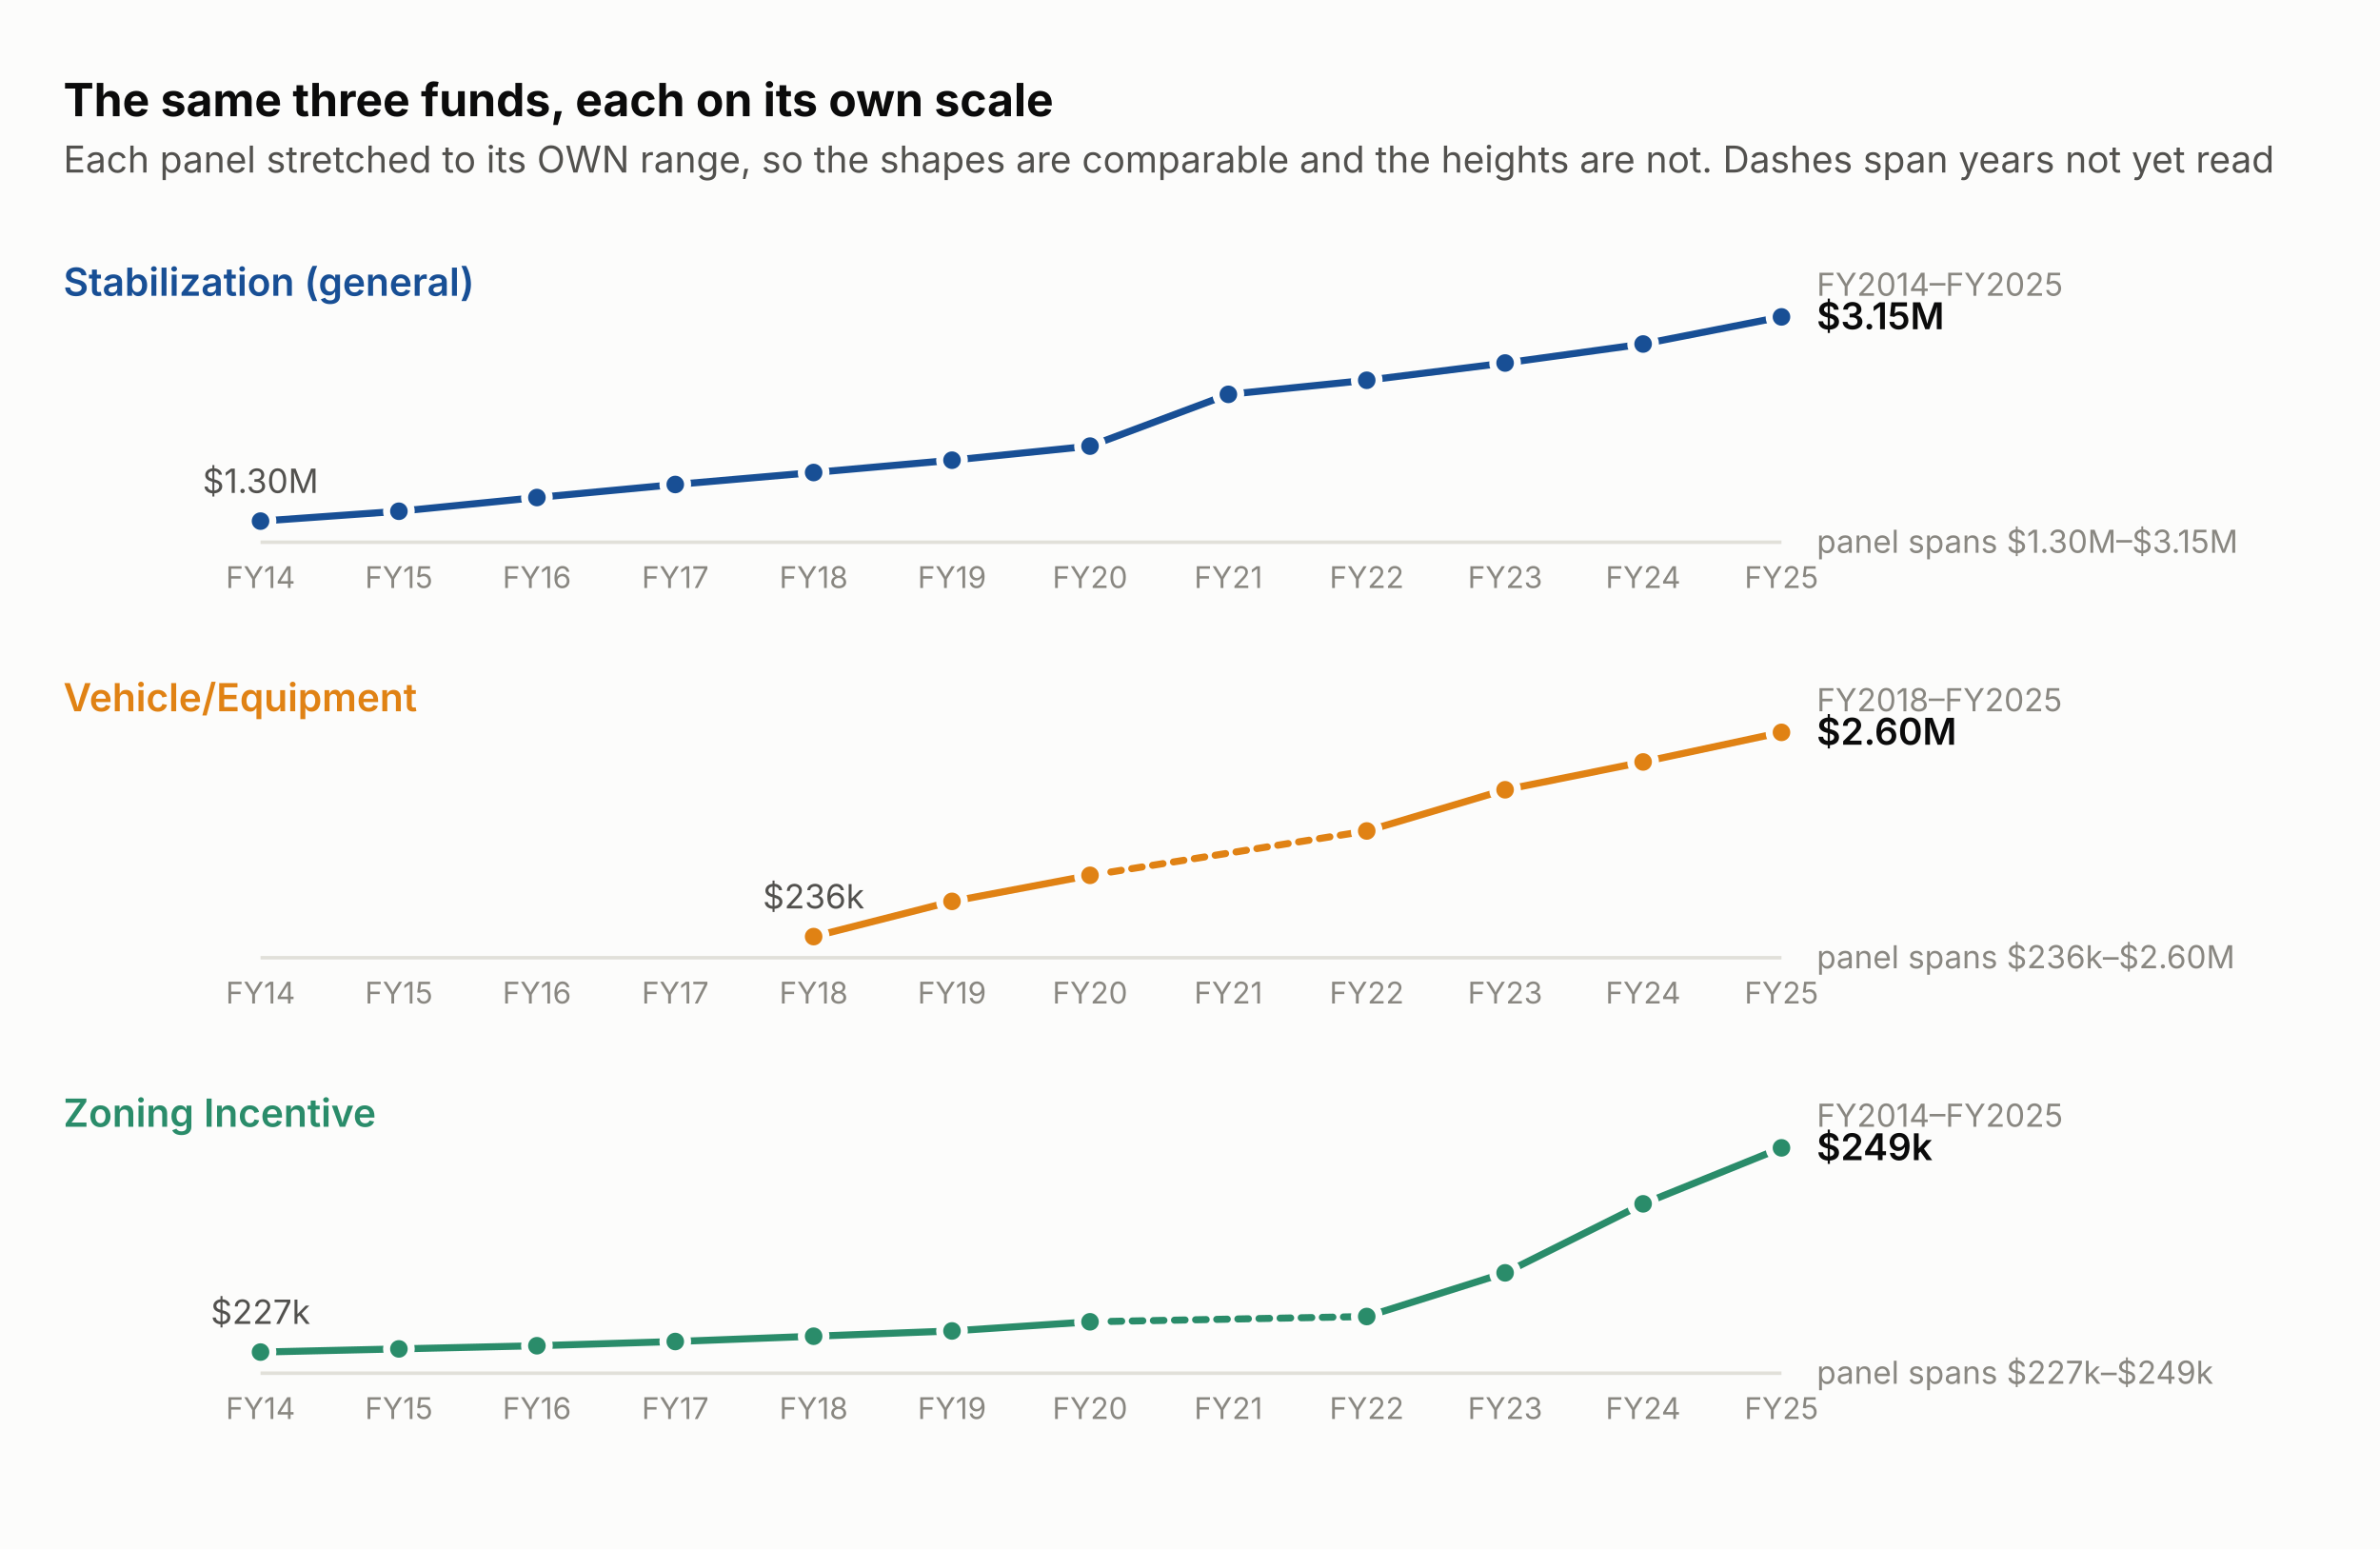
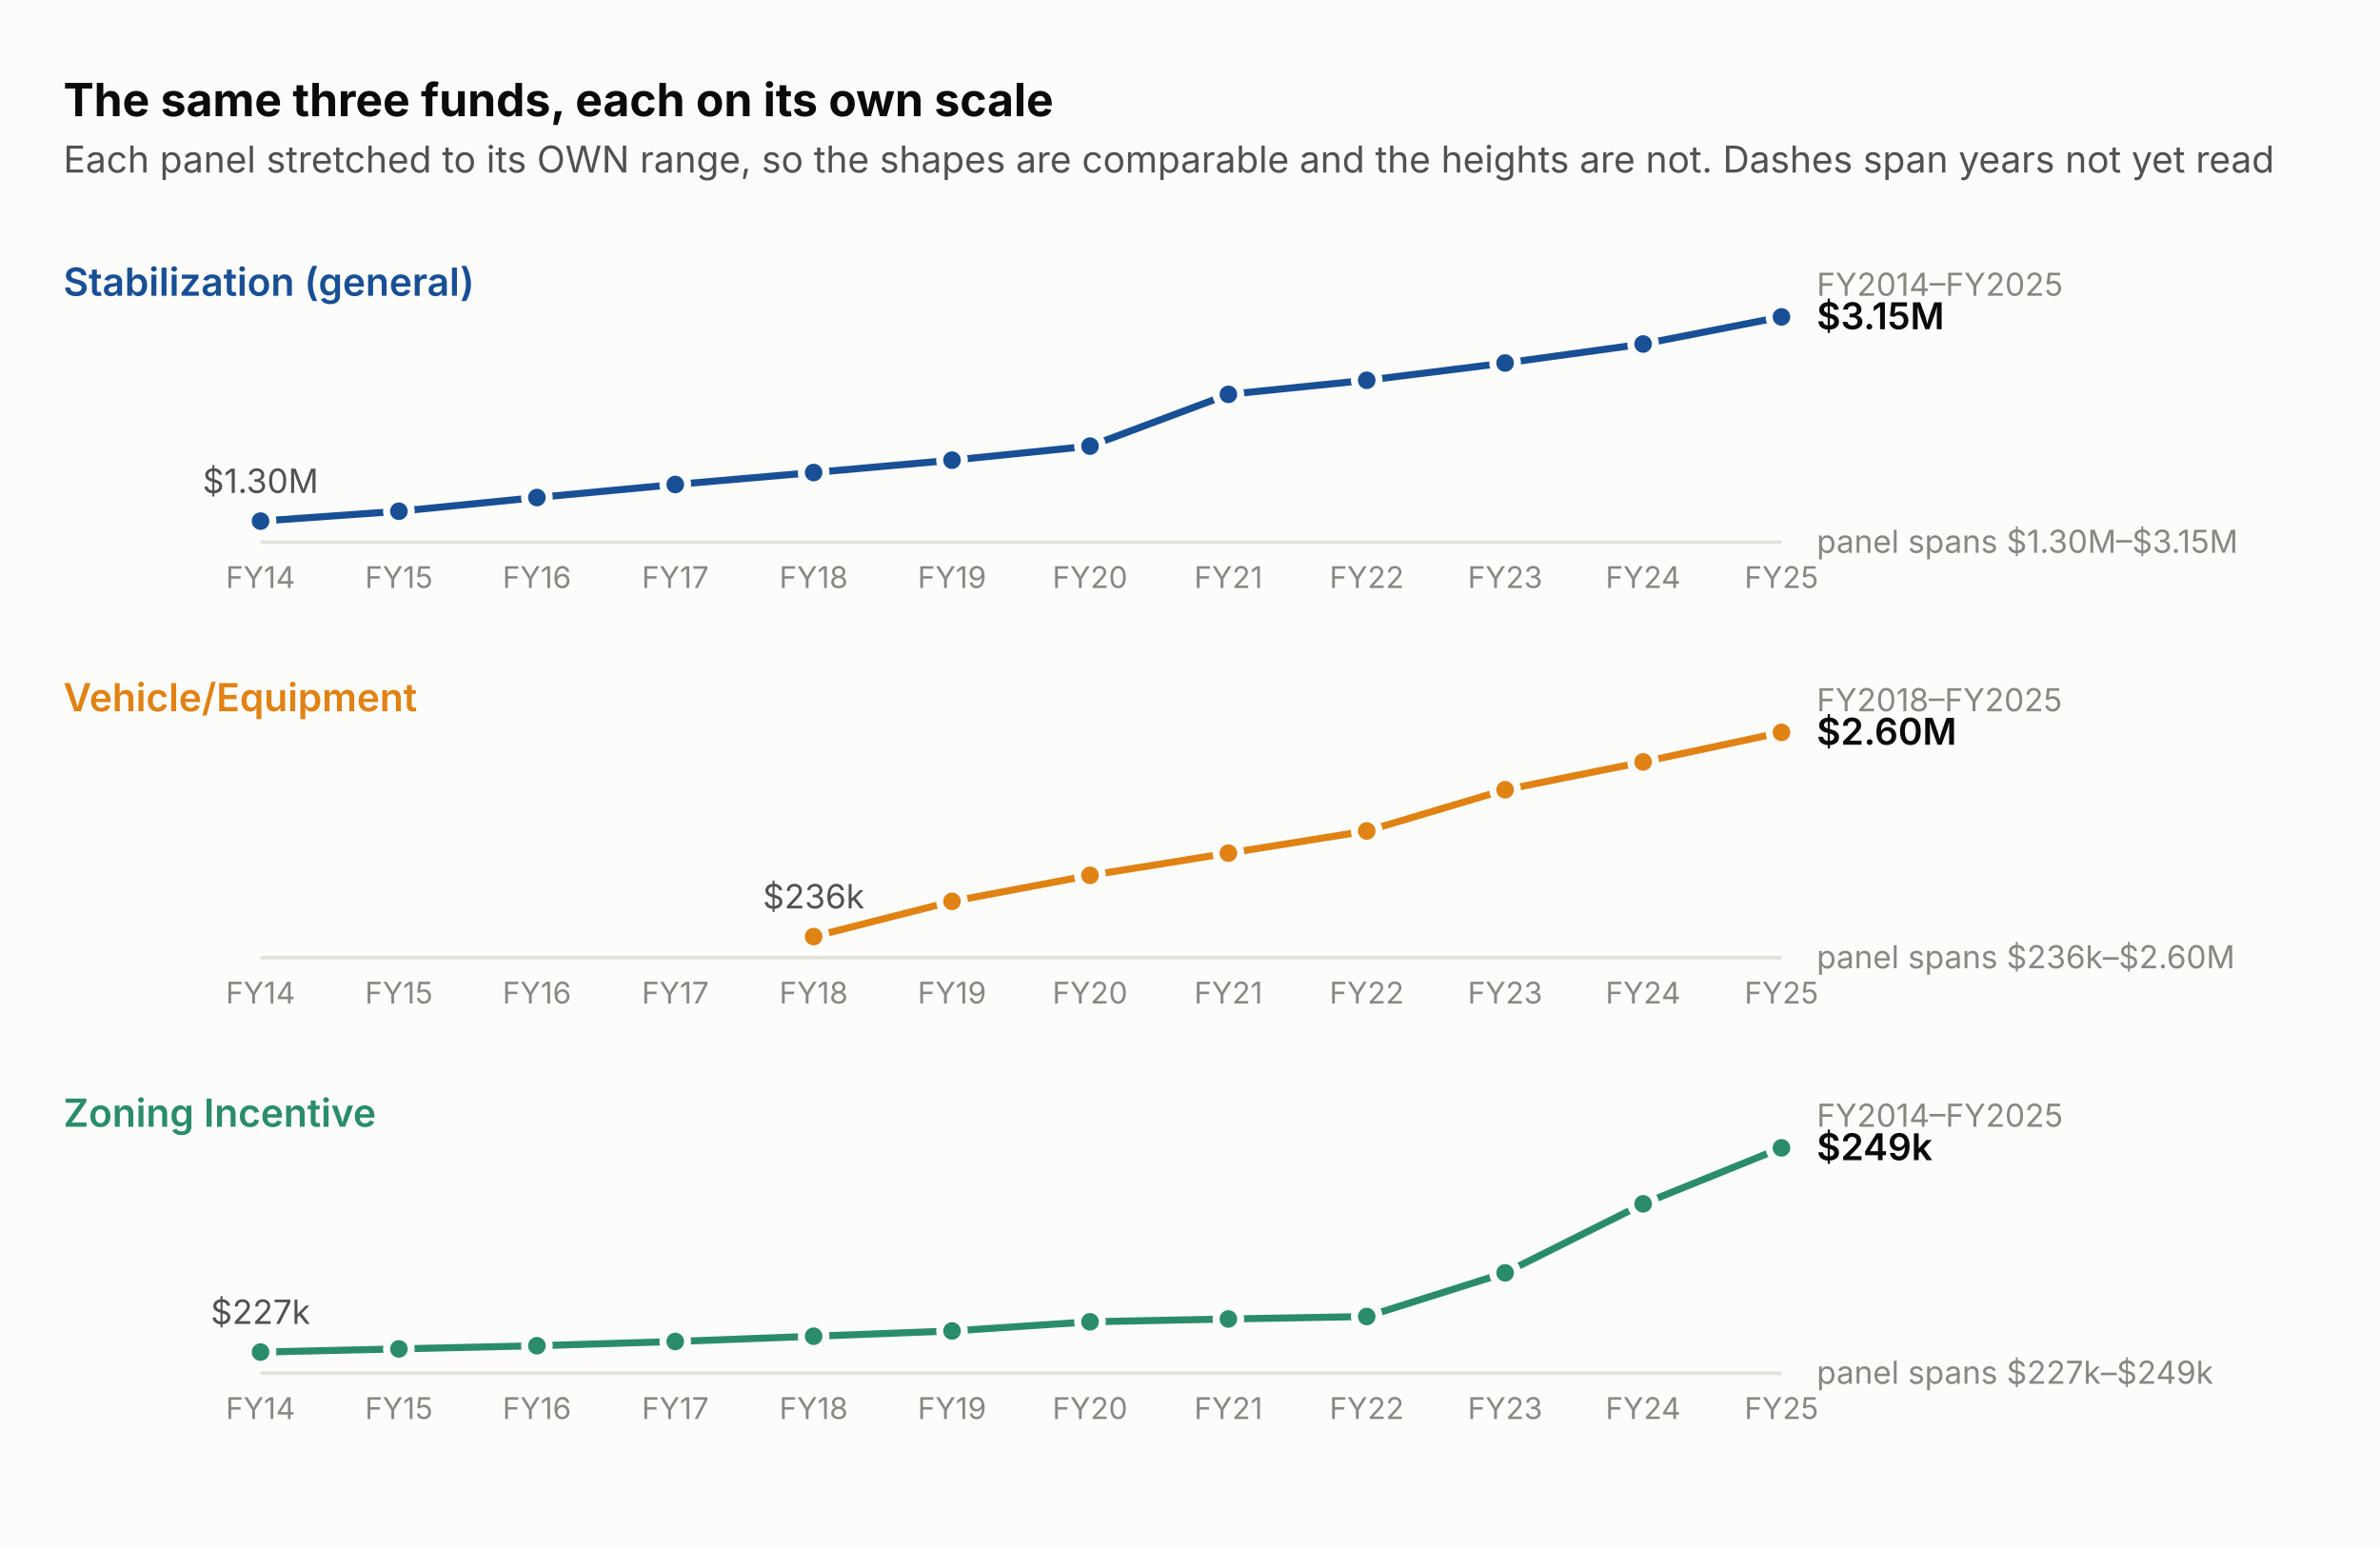
<svg xmlns="http://www.w3.org/2000/svg" viewBox="0 0 676 440" width="676" height="440" role="img" aria-label="The same three funds, each on its own scale. Each panel stretched to its OWN range, so the shapes are comparable and the heights are not. Dashes span years not yet read" font-family="system-ui, -apple-system, &quot;Segoe UI&quot;, sans-serif">
  <rect width="676" height="440" fill="#fcfcfb" />
  <g transform="translate(18,18)">
    <text x="0" y="15" font-size="13" font-weight="700" fill="#0b0b0b">The same three funds, each on its own scale</text>
    <text x="0" y="31" font-size="10.5" fill="#52514e">Each panel stretched to its OWN range, so the shapes are comparable and the heights are not. Dashes span years not yet read</text>
    <line x1="56" y1="136" x2="488" y2="136" stroke="#e1e0d9" stroke-width="1" />
    <text x="0" y="66" font-size="11" font-weight="600" fill="#184f95">Stabilization (general)</text>
    <line x1="56.0" y1="130.0" x2="95.3" y2="127.2" stroke-width="2" stroke-linecap="round" stroke="#184f95" />
    <line x1="95.3" y1="127.2" x2="134.5" y2="123.3" stroke-width="2" stroke-linecap="round" stroke="#184f95" />
    <line x1="134.5" y1="123.3" x2="173.8" y2="119.6" stroke-width="2" stroke-linecap="round" stroke="#184f95" />
    <line x1="173.8" y1="119.6" x2="213.1" y2="116.2" stroke-width="2" stroke-linecap="round" stroke="#184f95" />
    <line x1="213.1" y1="116.2" x2="252.4" y2="112.7" stroke-width="2" stroke-linecap="round" stroke="#184f95" />
    <line x1="252.4" y1="112.7" x2="291.6" y2="108.7" stroke-width="2" stroke-linecap="round" stroke="#184f95" />
    <line x1="291.6" y1="108.7" x2="330.9" y2="94.0" stroke-width="2" stroke-linecap="round" stroke="#184f95" />
    <line x1="330.9" y1="94.0" x2="370.2" y2="90.0" stroke-width="2" stroke-linecap="round" stroke="#184f95" />
    <line x1="370.2" y1="90.0" x2="409.5" y2="85.1" stroke-width="2" stroke-linecap="round" stroke="#184f95" />
    <line x1="409.5" y1="85.1" x2="448.7" y2="79.7" stroke-width="2" stroke-linecap="round" stroke="#184f95" />
    <line x1="448.7" y1="79.7" x2="488.0" y2="72.0" stroke-width="2" stroke-linecap="round" stroke="#184f95" />
    <circle cx="56.0" cy="130.0" r="3.5" fill="#184f95" stroke="#fcfcfb" stroke-width="2" />
    <circle cx="95.3" cy="127.2" r="3.5" fill="#184f95" stroke="#fcfcfb" stroke-width="2" />
    <circle cx="134.5" cy="123.3" r="3.5" fill="#184f95" stroke="#fcfcfb" stroke-width="2" />
    <circle cx="173.8" cy="119.6" r="3.5" fill="#184f95" stroke="#fcfcfb" stroke-width="2" />
    <circle cx="213.1" cy="116.2" r="3.5" fill="#184f95" stroke="#fcfcfb" stroke-width="2" />
    <circle cx="252.4" cy="112.7" r="3.5" fill="#184f95" stroke="#fcfcfb" stroke-width="2" />
    <circle cx="291.6" cy="108.7" r="3.5" fill="#184f95" stroke="#fcfcfb" stroke-width="2" />
    <circle cx="330.9" cy="94.0" r="3.5" fill="#184f95" stroke="#fcfcfb" stroke-width="2" />
    <circle cx="370.2" cy="90.0" r="3.5" fill="#184f95" stroke="#fcfcfb" stroke-width="2" />
    <circle cx="409.5" cy="85.1" r="3.5" fill="#184f95" stroke="#fcfcfb" stroke-width="2" />
    <circle cx="448.7" cy="79.7" r="3.5" fill="#184f95" stroke="#fcfcfb" stroke-width="2" />
    <circle cx="488.0" cy="72.0" r="3.5" fill="#184f95" stroke="#fcfcfb" stroke-width="2" />
    <text x="56.0" y="122.0" font-size="9.5" text-anchor="middle" fill="#52514e">$1.30M</text>
    <text x="498.0" y="75.5" font-size="10.5" font-weight="600" fill="#0b0b0b">$3.15M</text>
    <text x="498" y="66" font-size="9" fill="#898781">FY2014–FY2025</text>
    <text x="498" y="139" font-size="9" fill="#898781">panel spans $1.30M–$3.15M</text>
    <text x="56.0" y="149" font-size="8.5" text-anchor="middle" fill="#898781">FY14</text>
    <text x="95.3" y="149" font-size="8.5" text-anchor="middle" fill="#898781">FY15</text>
    <text x="134.5" y="149" font-size="8.5" text-anchor="middle" fill="#898781">FY16</text>
    <text x="173.8" y="149" font-size="8.5" text-anchor="middle" fill="#898781">FY17</text>
    <text x="213.1" y="149" font-size="8.5" text-anchor="middle" fill="#898781">FY18</text>
    <text x="252.4" y="149" font-size="8.5" text-anchor="middle" fill="#898781">FY19</text>
    <text x="291.6" y="149" font-size="8.5" text-anchor="middle" fill="#898781">FY20</text>
    <text x="330.9" y="149" font-size="8.5" text-anchor="middle" fill="#898781">FY21</text>
    <text x="370.2" y="149" font-size="8.5" text-anchor="middle" fill="#898781">FY22</text>
    <text x="409.5" y="149" font-size="8.5" text-anchor="middle" fill="#898781">FY23</text>
    <text x="448.7" y="149" font-size="8.5" text-anchor="middle" fill="#898781">FY24</text>
    <text x="488.0" y="149" font-size="8.5" text-anchor="middle" fill="#898781">FY25</text>
    <line x1="56" y1="254" x2="488" y2="254" stroke="#e1e0d9" stroke-width="1" />
    <text x="0" y="184" font-size="11" font-weight="600" fill="#e08214">Vehicle/Equipment</text>
    <line x1="213.1" y1="248.0" x2="252.4" y2="238.0" stroke-width="2" stroke-linecap="round" stroke="#e08214" />
    <line x1="252.4" y1="238.0" x2="291.6" y2="230.6" stroke-width="2" stroke-linecap="round" stroke="#e08214" />
-     <line x1="291.6" y1="230.6" x2="370.2" y2="218.0" stroke-width="2" stroke-linecap="round" stroke-dasharray="3 3" stroke="#e08214" />
+     <line x1="291.6" y1="230.6" x2="330.9" y2="224.3" stroke-width="2" stroke-linecap="round" stroke="#e08214" />
+     <line x1="330.9" y1="224.3" x2="370.2" y2="218.0" stroke-width="2" stroke-linecap="round" stroke="#e08214" />
    <line x1="370.2" y1="218.0" x2="409.5" y2="206.3" stroke-width="2" stroke-linecap="round" stroke="#e08214" />
    <line x1="409.5" y1="206.3" x2="448.7" y2="198.4" stroke-width="2" stroke-linecap="round" stroke="#e08214" />
    <line x1="448.7" y1="198.4" x2="488.0" y2="190.0" stroke-width="2" stroke-linecap="round" stroke="#e08214" />
    <circle cx="213.1" cy="248.0" r="3.5" fill="#e08214" stroke="#fcfcfb" stroke-width="2" />
    <circle cx="252.4" cy="238.0" r="3.5" fill="#e08214" stroke="#fcfcfb" stroke-width="2" />
    <circle cx="291.6" cy="230.6" r="3.5" fill="#e08214" stroke="#fcfcfb" stroke-width="2" />
+     <circle cx="330.9" cy="224.3" r="3.5" fill="#e08214" stroke="#fcfcfb" stroke-width="2" />
    <circle cx="370.2" cy="218.0" r="3.5" fill="#e08214" stroke="#fcfcfb" stroke-width="2" />
    <circle cx="409.5" cy="206.3" r="3.5" fill="#e08214" stroke="#fcfcfb" stroke-width="2" />
    <circle cx="448.7" cy="198.4" r="3.5" fill="#e08214" stroke="#fcfcfb" stroke-width="2" />
    <circle cx="488.0" cy="190.0" r="3.5" fill="#e08214" stroke="#fcfcfb" stroke-width="2" />
    <text x="213.1" y="240.0" font-size="9.5" text-anchor="middle" fill="#52514e">$236k</text>
    <text x="498.0" y="193.5" font-size="10.5" font-weight="600" fill="#0b0b0b">$2.60M</text>
    <text x="498" y="184" font-size="9" fill="#898781">FY2018–FY2025</text>
    <text x="498" y="257" font-size="9" fill="#898781">panel spans $236k–$2.60M</text>
    <text x="56.0" y="267" font-size="8.5" text-anchor="middle" fill="#898781">FY14</text>
    <text x="95.3" y="267" font-size="8.5" text-anchor="middle" fill="#898781">FY15</text>
    <text x="134.5" y="267" font-size="8.5" text-anchor="middle" fill="#898781">FY16</text>
    <text x="173.8" y="267" font-size="8.5" text-anchor="middle" fill="#898781">FY17</text>
    <text x="213.1" y="267" font-size="8.5" text-anchor="middle" fill="#898781">FY18</text>
    <text x="252.4" y="267" font-size="8.5" text-anchor="middle" fill="#898781">FY19</text>
    <text x="291.6" y="267" font-size="8.5" text-anchor="middle" fill="#898781">FY20</text>
    <text x="330.9" y="267" font-size="8.5" text-anchor="middle" fill="#898781">FY21</text>
    <text x="370.2" y="267" font-size="8.5" text-anchor="middle" fill="#898781">FY22</text>
    <text x="409.5" y="267" font-size="8.5" text-anchor="middle" fill="#898781">FY23</text>
    <text x="448.7" y="267" font-size="8.5" text-anchor="middle" fill="#898781">FY24</text>
    <text x="488.0" y="267" font-size="8.5" text-anchor="middle" fill="#898781">FY25</text>
    <line x1="56" y1="372" x2="488" y2="372" stroke="#e1e0d9" stroke-width="1" />
    <text x="0" y="302" font-size="11" font-weight="600" fill="#2a8c6a">Zoning Incentive</text>
    <line x1="56.0" y1="366.0" x2="95.3" y2="365.1" stroke-width="2" stroke-linecap="round" stroke="#2a8c6a" />
    <line x1="95.3" y1="365.1" x2="134.5" y2="364.2" stroke-width="2" stroke-linecap="round" stroke="#2a8c6a" />
    <line x1="134.5" y1="364.2" x2="173.8" y2="363.0" stroke-width="2" stroke-linecap="round" stroke="#2a8c6a" />
    <line x1="173.8" y1="363.0" x2="213.1" y2="361.5" stroke-width="2" stroke-linecap="round" stroke="#2a8c6a" />
    <line x1="213.1" y1="361.5" x2="252.4" y2="360.0" stroke-width="2" stroke-linecap="round" stroke="#2a8c6a" />
    <line x1="252.4" y1="360.0" x2="291.6" y2="357.4" stroke-width="2" stroke-linecap="round" stroke="#2a8c6a" />
-     <line x1="291.6" y1="357.4" x2="370.2" y2="355.9" stroke-width="2" stroke-linecap="round" stroke-dasharray="3 3" stroke="#2a8c6a" />
+     <line x1="291.6" y1="357.4" x2="330.9" y2="356.6" stroke-width="2" stroke-linecap="round" stroke="#2a8c6a" />
+     <line x1="330.9" y1="356.6" x2="370.2" y2="355.9" stroke-width="2" stroke-linecap="round" stroke="#2a8c6a" />
    <line x1="370.2" y1="355.9" x2="409.5" y2="343.5" stroke-width="2" stroke-linecap="round" stroke="#2a8c6a" />
    <line x1="409.5" y1="343.5" x2="448.7" y2="323.9" stroke-width="2" stroke-linecap="round" stroke="#2a8c6a" />
    <line x1="448.7" y1="323.9" x2="488.0" y2="308.0" stroke-width="2" stroke-linecap="round" stroke="#2a8c6a" />
    <circle cx="56.0" cy="366.0" r="3.5" fill="#2a8c6a" stroke="#fcfcfb" stroke-width="2" />
    <circle cx="95.3" cy="365.1" r="3.5" fill="#2a8c6a" stroke="#fcfcfb" stroke-width="2" />
    <circle cx="134.5" cy="364.2" r="3.5" fill="#2a8c6a" stroke="#fcfcfb" stroke-width="2" />
    <circle cx="173.8" cy="363.0" r="3.5" fill="#2a8c6a" stroke="#fcfcfb" stroke-width="2" />
    <circle cx="213.1" cy="361.5" r="3.5" fill="#2a8c6a" stroke="#fcfcfb" stroke-width="2" />
    <circle cx="252.4" cy="360.0" r="3.5" fill="#2a8c6a" stroke="#fcfcfb" stroke-width="2" />
    <circle cx="291.6" cy="357.4" r="3.5" fill="#2a8c6a" stroke="#fcfcfb" stroke-width="2" />
+     <circle cx="330.9" cy="356.6" r="3.5" fill="#2a8c6a" stroke="#fcfcfb" stroke-width="2" />
    <circle cx="370.2" cy="355.9" r="3.5" fill="#2a8c6a" stroke="#fcfcfb" stroke-width="2" />
    <circle cx="409.5" cy="343.5" r="3.5" fill="#2a8c6a" stroke="#fcfcfb" stroke-width="2" />
    <circle cx="448.7" cy="323.9" r="3.5" fill="#2a8c6a" stroke="#fcfcfb" stroke-width="2" />
    <circle cx="488.0" cy="308.0" r="3.5" fill="#2a8c6a" stroke="#fcfcfb" stroke-width="2" />
    <text x="56.0" y="358.0" font-size="9.5" text-anchor="middle" fill="#52514e">$227k</text>
    <text x="498.0" y="311.5" font-size="10.5" font-weight="600" fill="#0b0b0b">$249k</text>
    <text x="498" y="302" font-size="9" fill="#898781">FY2014–FY2025</text>
    <text x="498" y="375" font-size="9" fill="#898781">panel spans $227k–$249k</text>
    <text x="56.0" y="385" font-size="8.5" text-anchor="middle" fill="#898781">FY14</text>
    <text x="95.3" y="385" font-size="8.5" text-anchor="middle" fill="#898781">FY15</text>
    <text x="134.5" y="385" font-size="8.5" text-anchor="middle" fill="#898781">FY16</text>
    <text x="173.8" y="385" font-size="8.5" text-anchor="middle" fill="#898781">FY17</text>
    <text x="213.1" y="385" font-size="8.5" text-anchor="middle" fill="#898781">FY18</text>
    <text x="252.4" y="385" font-size="8.5" text-anchor="middle" fill="#898781">FY19</text>
    <text x="291.6" y="385" font-size="8.5" text-anchor="middle" fill="#898781">FY20</text>
    <text x="330.9" y="385" font-size="8.5" text-anchor="middle" fill="#898781">FY21</text>
    <text x="370.2" y="385" font-size="8.5" text-anchor="middle" fill="#898781">FY22</text>
    <text x="409.5" y="385" font-size="8.5" text-anchor="middle" fill="#898781">FY23</text>
    <text x="448.7" y="385" font-size="8.5" text-anchor="middle" fill="#898781">FY24</text>
    <text x="488.0" y="385" font-size="8.5" text-anchor="middle" fill="#898781">FY25</text>
  </g>
</svg>
